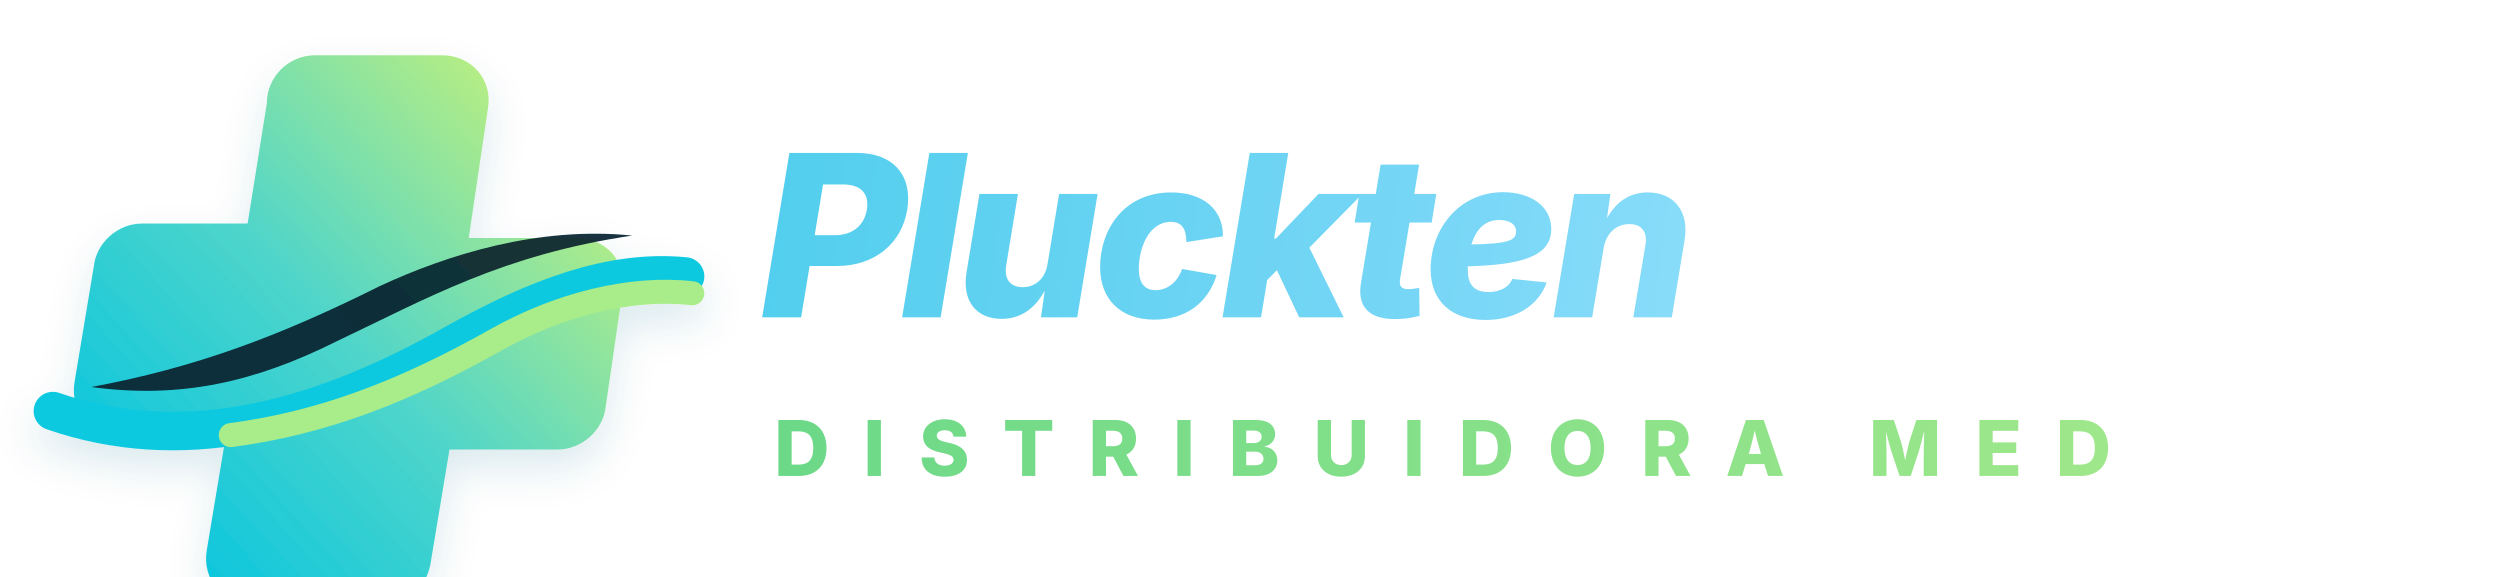
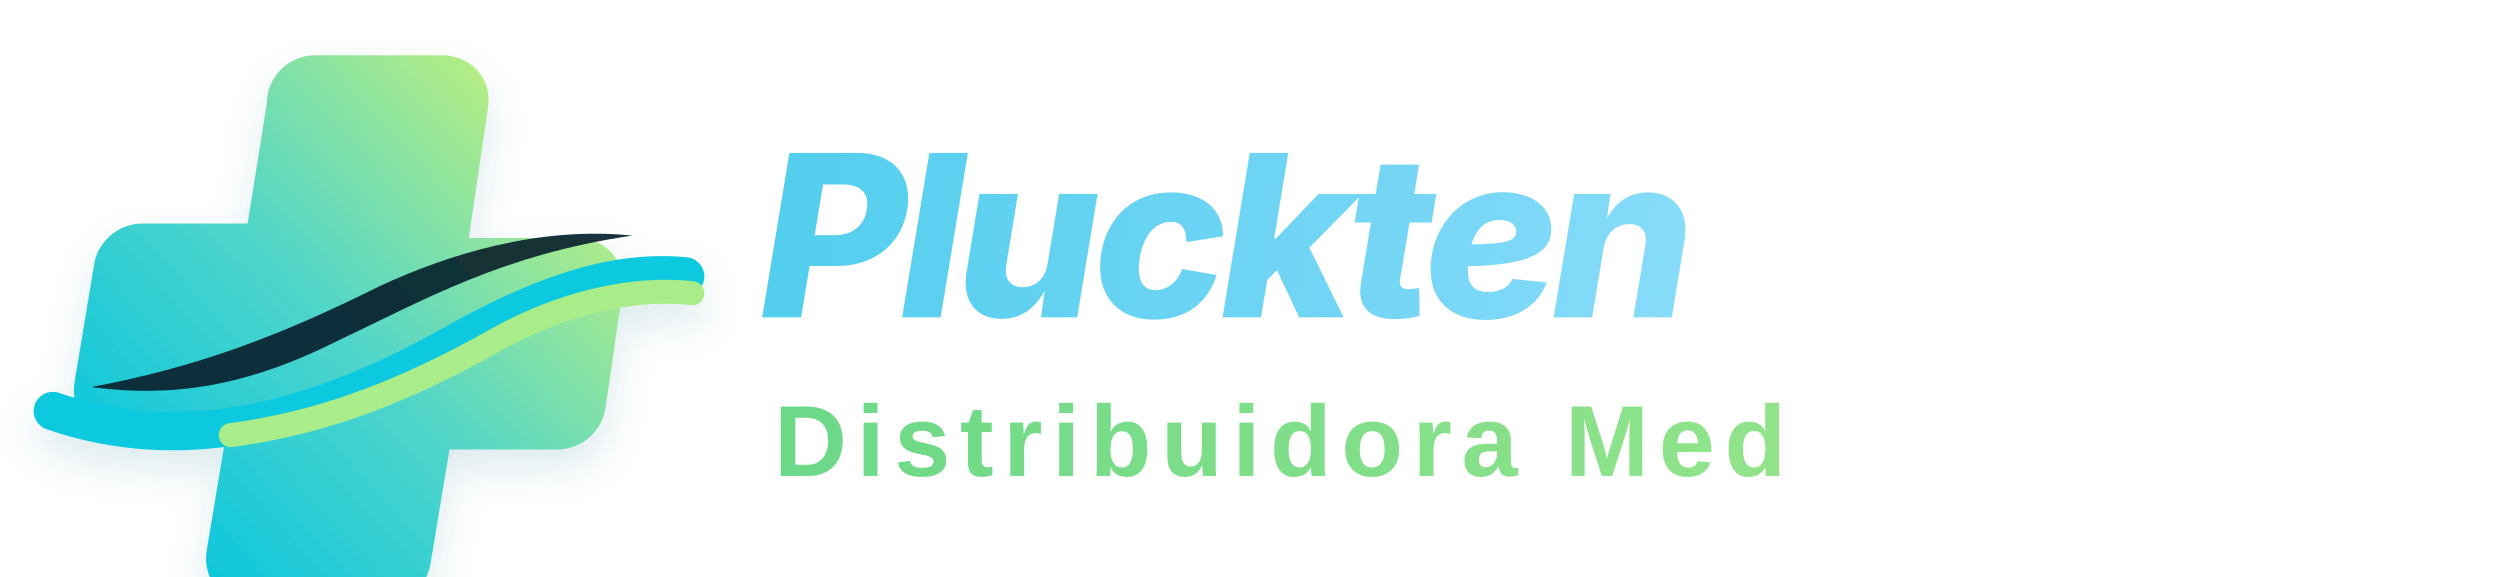
<svg xmlns="http://www.w3.org/2000/svg" viewBox="0 0 1040 240" role="img" aria-labelledby="title desc">
  <defs>
    <linearGradient id="markGradient" x1="37" y1="183" x2="202" y2="32" gradientUnits="userSpaceOnUse">
      <stop stop-color="#10c7dc" />
      <stop offset="0.48" stop-color="#4fd5ca" />
      <stop offset="1" stop-color="#b4ed85" />
    </linearGradient>
    <linearGradient id="wordGradient" x1="274" y1="64" x2="860" y2="136" gradientUnits="userSpaceOnUse">
      <stop stop-color="#4ccdec" />
      <stop offset="0.55" stop-color="#78d6f6" />
      <stop offset="1" stop-color="#9ee6ff" />
    </linearGradient>
    <linearGradient id="subGradient" x1="298" y1="176" x2="992" y2="176" gradientUnits="userSpaceOnUse">
      <stop stop-color="#69d888" />
      <stop offset="1" stop-color="#a9ea8b" />
    </linearGradient>
    <filter id="softShadow" x="-10%" y="-20%" width="120%" height="150%">
      <feDropShadow dx="0" dy="8" stdDeviation="8" flood-color="#136f86" flood-opacity="0.14" />
    </filter>
  </defs>
  <g filter="url(#softShadow)">
    <path fill="url(#markGradient)" d="M111 43c0-11 9-20 20-20h53c12 0 21 10 19 22l-8 54h45c12 0 21 10 19 22l-7 48c-1 10-10 18-20 18h-45l-8 48c-2 10-10 17-20 17h-54c-12 0-21-11-19-23l8-48H50c-12 0-21-10-19-22l8-48c1-10 10-18 20-18h44l8-50Z" />
    <path fill="#061d2b" fill-opacity=".9" d="M38 161c43-8 78-21 120-42 28-13 66-25 105-21-54 8-85 26-123 44-34 17-65 24-102 19Z" />
    <path fill="none" stroke="#0cc9df" stroke-linecap="round" stroke-width="16" d="M22 171c52 18 107 6 167-28 34-19 65-31 96-28" />
    <path fill="none" stroke="#a9ec8a" stroke-linecap="round" stroke-width="10" d="M96 181c38-5 72-18 111-40 25-14 55-22 81-19" />
  </g>
  <text x="316" y="132" fill="url(#wordGradient)" font-family="Montserrat, Inter, Arial, sans-serif" font-size="94" font-style="italic" font-weight="800" letter-spacing="-3">
    Pluckten
  </text>
-   <text x="322" y="198" fill="url(#subGradient)" font-family="Montserrat, Inter, Arial, sans-serif" font-size="32" font-weight="800" letter-spacing="14">
-     DISTRIBUIDORA MED
+   <text x="322" y="198" fill="url(#subGradient)" font-family="Trebuchet MS, Segoe UI, Arial, sans-serif" font-size="42" font-weight="700" letter-spacing="4">
+     Distribuidora Med
  </text>
</svg>
